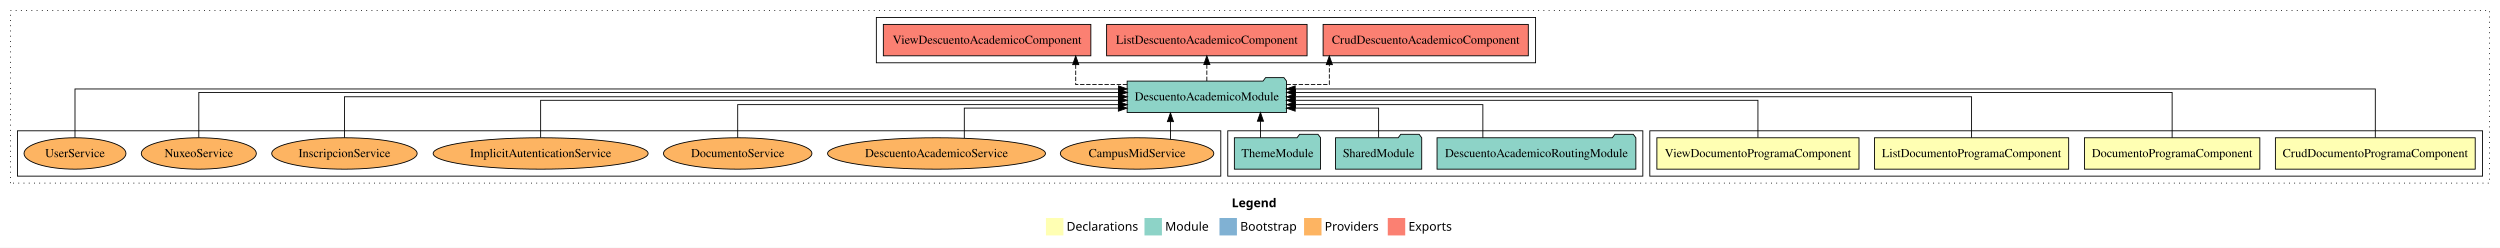
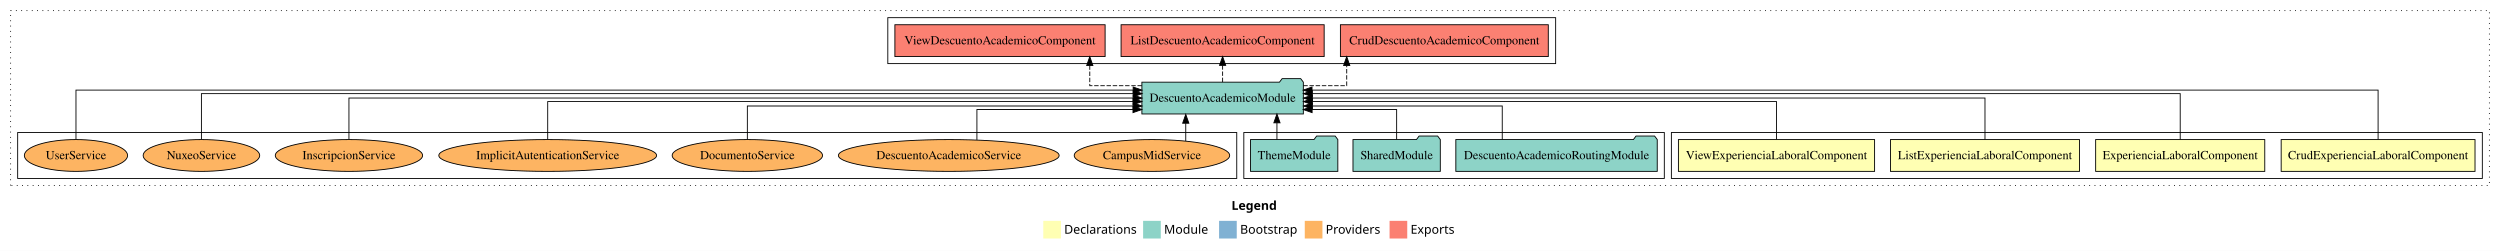
- <svg xmlns="http://www.w3.org/2000/svg" width="2867pt" height="284pt" viewBox="0.00 0.00 2867.00 284.00">
+ <svg xmlns="http://www.w3.org/2000/svg" width="2830pt" height="284pt" viewBox="0.00 0.00 2830.00 284.00">
  <g id="graph0" class="graph" transform="scale(1 1) rotate(0) translate(4 280)">
-     <polygon fill="#ffffff" stroke="transparent" points="-4,4 -4,-280 2863,-280 2863,4 -4,4" />
-     <text text-anchor="start" x="1408.509" y="-42.4" font-family="sans-serif" font-weight="bold" font-size="14.00" fill="#000000">Legend</text>
-     <polygon fill="#ffffb3" stroke="transparent" points="1195.5,-10 1195.5,-30 1215.5,-30 1215.5,-10 1195.5,-10" />
-     <text text-anchor="start" x="1219.129" y="-15.4" font-family="sans-serif" font-size="14.00" fill="#000000">  Declarations</text>
-     <polygon fill="#8dd3c7" stroke="transparent" points="1308.5,-10 1308.5,-30 1328.5,-30 1328.5,-10 1308.5,-10" />
-     <text text-anchor="start" x="1332.225" y="-15.4" font-family="sans-serif" font-size="14.00" fill="#000000">  Module</text>
-     <polygon fill="#80b1d3" stroke="transparent" points="1394.5,-10 1394.5,-30 1414.5,-30 1414.5,-10 1394.5,-10" />
-     <text text-anchor="start" x="1418.281" y="-15.4" font-family="sans-serif" font-size="14.00" fill="#000000">  Bootstrap</text>
-     <polygon fill="#fdb462" stroke="transparent" points="1491.5,-10 1491.5,-30 1511.5,-30 1511.5,-10 1491.5,-10" />
-     <text text-anchor="start" x="1515.173" y="-15.4" font-family="sans-serif" font-size="14.00" fill="#000000">  Providers</text>
-     <polygon fill="#fb8072" stroke="transparent" points="1587.5,-10 1587.5,-30 1607.5,-30 1607.5,-10 1587.5,-10" />
-     <text text-anchor="start" x="1611.226" y="-15.4" font-family="sans-serif" font-size="14.00" fill="#000000">  Exports</text>
+     <polygon fill="#ffffff" stroke="transparent" points="-4,4 -4,-280 2826,-280 2826,4 -4,4" />
+     <text text-anchor="start" x="1390.009" y="-42.4" font-family="sans-serif" font-weight="bold" font-size="14.00" fill="#000000">Legend</text>
+     <polygon fill="#ffffb3" stroke="transparent" points="1177,-10 1177,-30 1197,-30 1197,-10 1177,-10" />
+     <text text-anchor="start" x="1200.629" y="-15.4" font-family="sans-serif" font-size="14.00" fill="#000000">  Declarations</text>
+     <polygon fill="#8dd3c7" stroke="transparent" points="1290,-10 1290,-30 1310,-30 1310,-10 1290,-10" />
+     <text text-anchor="start" x="1313.725" y="-15.4" font-family="sans-serif" font-size="14.00" fill="#000000">  Module</text>
+     <polygon fill="#80b1d3" stroke="transparent" points="1376,-10 1376,-30 1396,-30 1396,-10 1376,-10" />
+     <text text-anchor="start" x="1399.781" y="-15.4" font-family="sans-serif" font-size="14.00" fill="#000000">  Bootstrap</text>
+     <polygon fill="#fdb462" stroke="transparent" points="1473,-10 1473,-30 1493,-30 1493,-10 1473,-10" />
+     <text text-anchor="start" x="1496.673" y="-15.4" font-family="sans-serif" font-size="14.00" fill="#000000">  Providers</text>
+     <polygon fill="#fb8072" stroke="transparent" points="1569,-10 1569,-30 1589,-30 1589,-10 1569,-10" />
+     <text text-anchor="start" x="1592.726" y="-15.4" font-family="sans-serif" font-size="14.00" fill="#000000">  Exports</text>
    <g id="clust1" class="cluster">
-       <polygon fill="none" stroke="#000000" stroke-dasharray="1,5" points="8,-70 8,-268 2851,-268 2851,-70 8,-70" />
+       <polygon fill="none" stroke="#000000" stroke-dasharray="1,5" points="8,-70 8,-268 2814,-268 2814,-70 8,-70" />
    </g>
    <g id="clust2" class="cluster">
-       <polygon fill="none" stroke="#000000" points="1888,-78 1888,-130 2843,-130 2843,-78 1888,-78" />
+       <polygon fill="none" stroke="#000000" points="1888,-78 1888,-130 2806,-130 2806,-78 1888,-78" />
    </g>
    <g id="clust7" class="cluster">
      <polygon fill="none" stroke="#000000" points="1404,-78 1404,-130 1880,-130 1880,-78 1404,-78" />
    </g>
    <g id="clust8" class="cluster">
      <polygon fill="none" stroke="#000000" points="1001,-208 1001,-260 1757,-260 1757,-208 1001,-208" />
    </g>
    <g id="clust10" class="cluster">
      <polygon fill="none" stroke="#000000" points="16,-78 16,-130 1396,-130 1396,-78 16,-78" />
    </g>
    <g id="node1" class="node">
-       <polygon fill="#ffffb3" stroke="#000000" points="2834.57,-122 2605.43,-122 2605.43,-86 2834.57,-86 2834.57,-122" />
-       <text text-anchor="middle" x="2720" y="-99.8" font-family="Times,serif" font-size="14.00" fill="#000000">CrudDocumentoProgramaComponent</text>
+       <polygon fill="#ffffb3" stroke="#000000" points="2797.716,-122 2578.284,-122 2578.284,-86 2797.716,-86 2797.716,-122" />
+       <text text-anchor="middle" x="2688" y="-99.8" font-family="Times,serif" font-size="14.00" fill="#000000">CrudExperienciaLaboralComponent</text>
    </g>
    <g id="node5" class="node">
      <polygon fill="#8dd3c7" stroke="#000000" points="1471.382,-187 1468.382,-191 1447.382,-191 1444.382,-187 1288.618,-187 1288.618,-151 1471.382,-151 1471.382,-187" />
      <text text-anchor="middle" x="1380" y="-164.8" font-family="Times,serif" font-size="14.00" fill="#000000">DescuentoAcademicoModule</text>
    </g>
    <g id="edge1" class="edge">
-       <path fill="none" stroke="#000000" d="M2720,-122.292C2720,-144.206 2720,-178 2720,-178 2720,-178 1481.313,-178 1481.313,-178" />
-       <polygon fill="#000000" stroke="#000000" points="1481.313,-174.5 1471.313,-178 1481.313,-181.5 1481.313,-174.5" />
+       <path fill="none" stroke="#000000" d="M2688,-122.292C2688,-144.206 2688,-178 2688,-178 2688,-178 1481.197,-178 1481.197,-178" />
+       <polygon fill="#000000" stroke="#000000" points="1481.197,-174.5 1471.197,-178 1481.197,-181.5 1481.197,-174.5" />
    </g>
    <g id="node2" class="node">
-       <polygon fill="#ffffb3" stroke="#000000" points="2587.573,-122 2386.427,-122 2386.427,-86 2587.573,-86 2587.573,-122" />
-       <text text-anchor="middle" x="2487" y="-99.8" font-family="Times,serif" font-size="14.00" fill="#000000">DocumentoProgramaComponent</text>
+       <polygon fill="#ffffb3" stroke="#000000" points="2559.718,-122 2368.282,-122 2368.282,-86 2559.718,-86 2559.718,-122" />
+       <text text-anchor="middle" x="2464" y="-99.8" font-family="Times,serif" font-size="14.00" fill="#000000">ExperienciaLaboralComponent</text>
    </g>
    <g id="edge2" class="edge">
-       <path fill="none" stroke="#000000" d="M2487,-122.027C2487,-142.767 2487,-174 2487,-174 2487,-174 1481.532,-174 1481.532,-174" />
-       <polygon fill="#000000" stroke="#000000" points="1481.532,-170.5 1471.532,-174 1481.532,-177.5 1481.532,-170.5" />
+       <path fill="none" stroke="#000000" d="M2464,-122.027C2464,-142.767 2464,-174 2464,-174 2464,-174 1481.487,-174 1481.487,-174" />
+       <polygon fill="#000000" stroke="#000000" points="1481.487,-170.5 1471.487,-174 1481.487,-177.5 1481.487,-170.5" />
    </g>
    <g id="node3" class="node">
-       <polygon fill="#ffffb3" stroke="#000000" points="2368.351,-122 2145.649,-122 2145.649,-86 2368.351,-86 2368.351,-122" />
-       <text text-anchor="middle" x="2257" y="-99.8" font-family="Times,serif" font-size="14.00" fill="#000000">ListDocumentoProgramaComponent</text>
+       <polygon fill="#ffffb3" stroke="#000000" points="2349.997,-122 2136.003,-122 2136.003,-86 2349.997,-86 2349.997,-122" />
+       <text text-anchor="middle" x="2243" y="-99.8" font-family="Times,serif" font-size="14.00" fill="#000000">ListExperienciaLaboralComponent</text>
    </g>
    <g id="edge3" class="edge">
-       <path fill="none" stroke="#000000" d="M2257,-122.106C2257,-141.339 2257,-169 2257,-169 2257,-169 1481.372,-169 1481.372,-169" />
-       <polygon fill="#000000" stroke="#000000" points="1481.372,-165.5 1471.372,-169 1481.372,-172.5 1481.372,-165.5" />
+       <path fill="none" stroke="#000000" d="M2243,-122.106C2243,-141.339 2243,-169 2243,-169 2243,-169 1481.539,-169 1481.539,-169" />
+       <polygon fill="#000000" stroke="#000000" points="1481.539,-165.5 1471.539,-169 1481.539,-172.5 1481.539,-165.5" />
    </g>
    <g id="node4" class="node">
-       <polygon fill="#ffffb3" stroke="#000000" points="2127.892,-122 1896.108,-122 1896.108,-86 2127.892,-86 2127.892,-122" />
-       <text text-anchor="middle" x="2012" y="-99.8" font-family="Times,serif" font-size="14.00" fill="#000000">ViewDocumentoProgramaComponent</text>
+       <polygon fill="#ffffb3" stroke="#000000" points="2118.037,-122 1895.963,-122 1895.963,-86 2118.037,-86 2118.037,-122" />
+       <text text-anchor="middle" x="2007" y="-99.8" font-family="Times,serif" font-size="14.00" fill="#000000">ViewExperienciaLaboralComponent</text>
    </g>
    <g id="edge4" class="edge">
-       <path fill="none" stroke="#000000" d="M2012,-122.302C2012,-140.27 2012,-165 2012,-165 2012,-165 1481.223,-165 1481.223,-165" />
-       <polygon fill="#000000" stroke="#000000" points="1481.223,-161.5 1471.223,-165 1481.223,-168.5 1481.223,-161.5" />
+       <path fill="none" stroke="#000000" d="M2007,-122.302C2007,-140.27 2007,-165 2007,-165 2007,-165 1481.507,-165 1481.507,-165" />
+       <polygon fill="#000000" stroke="#000000" points="1481.507,-161.5 1471.507,-165 1481.507,-168.5 1481.507,-161.5" />
    </g>
    <g id="node9" class="node">
      <polygon fill="#fb8072" stroke="#000000" points="1748.662,-252 1513.338,-252 1513.338,-216 1748.662,-216 1748.662,-252" />
      <text text-anchor="middle" x="1631" y="-229.8" font-family="Times,serif" font-size="14.00" fill="#000000">CrudDescuentoAcademicoComponent </text>
    </g>
    <g id="edge8" class="edge">
      <path fill="none" stroke="#000000" stroke-dasharray="5,2" d="M1471.346,-183C1498.178,-183 1520.479,-183 1520.479,-183 1520.479,-183 1520.479,-205.876 1520.479,-205.876" />
      <polygon fill="#000000" stroke="#000000" points="1516.979,-205.876 1520.479,-215.876 1523.979,-205.876 1516.979,-205.876" />
    </g>
    <g id="node10" class="node">
      <polygon fill="#fb8072" stroke="#000000" points="1494.943,-252 1265.057,-252 1265.057,-216 1494.943,-216 1494.943,-252" />
      <text text-anchor="middle" x="1380" y="-229.8" font-family="Times,serif" font-size="14.00" fill="#000000">ListDescuentoAcademicoComponent </text>
    </g>
    <g id="edge9" class="edge">
      <path fill="none" stroke="#000000" stroke-dasharray="5,2" d="M1380,-187.106C1380,-187.106 1380,-205.991 1380,-205.991" />
      <polygon fill="#000000" stroke="#000000" points="1376.5,-205.991 1380,-215.991 1383.5,-205.991 1376.5,-205.991" />
    </g>
    <g id="node11" class="node">
      <polygon fill="#fb8072" stroke="#000000" points="1246.983,-252 1009.017,-252 1009.017,-216 1246.983,-216 1246.983,-252" />
      <text text-anchor="middle" x="1128" y="-229.8" font-family="Times,serif" font-size="14.00" fill="#000000">ViewDescuentoAcademicoComponent </text>
    </g>
    <g id="edge10" class="edge">
      <path fill="none" stroke="#000000" stroke-dasharray="5,2" d="M1288.626,-183C1257.138,-183 1229.626,-183 1229.626,-183 1229.626,-183 1229.626,-205.876 1229.626,-205.876" />
      <polygon fill="#000000" stroke="#000000" points="1226.126,-205.876 1229.626,-215.876 1233.126,-205.876 1226.126,-205.876" />
    </g>
    <g id="node6" class="node">
      <polygon fill="#8dd3c7" stroke="#000000" points="1872,-122 1869,-126 1848,-126 1845,-122 1644,-122 1644,-86 1872,-86 1872,-122" />
      <text text-anchor="middle" x="1758" y="-99.8" font-family="Times,serif" font-size="14.00" fill="#000000">DescuentoAcademicoRoutingModule</text>
    </g>
    <g id="edge5" class="edge">
      <path fill="none" stroke="#000000" d="M1696.541,-122.027C1696.541,-138.398 1696.541,-160 1696.541,-160 1696.541,-160 1481.557,-160 1481.557,-160" />
      <polygon fill="#000000" stroke="#000000" points="1481.557,-156.5 1471.557,-160 1481.557,-163.5 1481.557,-156.5" />
    </g>
    <g id="node7" class="node">
      <polygon fill="#8dd3c7" stroke="#000000" points="1626.423,-122 1623.423,-126 1602.423,-126 1599.423,-122 1527.577,-122 1527.577,-86 1626.423,-86 1626.423,-122" />
      <text text-anchor="middle" x="1577" y="-99.8" font-family="Times,serif" font-size="14.00" fill="#000000">SharedModule</text>
    </g>
    <g id="edge6" class="edge">
      <path fill="none" stroke="#000000" d="M1577,-122.187C1577,-137.182 1577,-156 1577,-156 1577,-156 1481.291,-156 1481.291,-156" />
      <polygon fill="#000000" stroke="#000000" points="1481.291,-152.5 1471.291,-156 1481.291,-159.5 1481.291,-152.5" />
    </g>
    <g id="node8" class="node">
      <polygon fill="#8dd3c7" stroke="#000000" points="1510.423,-122 1507.423,-126 1486.423,-126 1483.423,-122 1411.577,-122 1411.577,-86 1510.423,-86 1510.423,-122" />
      <text text-anchor="middle" x="1461" y="-99.8" font-family="Times,serif" font-size="14.00" fill="#000000">ThemeModule</text>
    </g>
    <g id="edge7" class="edge">
      <path fill="none" stroke="#000000" d="M1441.49,-122.106C1441.49,-122.106 1441.49,-140.991 1441.49,-140.991" />
      <polygon fill="#000000" stroke="#000000" points="1437.99,-140.991 1441.49,-150.991 1444.99,-140.991 1437.99,-140.991" />
    </g>
    <g id="node12" class="node">
      <ellipse fill="#fdb462" stroke="#000000" cx="1300" cy="-104" rx="87.98" ry="18" />
      <text text-anchor="middle" x="1300" y="-99.8" font-family="Times,serif" font-size="14.00" fill="#000000">CampusMidService</text>
    </g>
    <g id="edge11" class="edge">
      <path fill="none" stroke="#000000" d="M1338.274,-120.402C1338.274,-120.402 1338.274,-140.537 1338.274,-140.537" />
      <polygon fill="#000000" stroke="#000000" points="1334.774,-140.537 1338.274,-150.537 1341.774,-140.537 1334.774,-140.537" />
    </g>
    <g id="node13" class="node">
      <ellipse fill="#fdb462" stroke="#000000" cx="1070" cy="-104" rx="124.938" ry="18" />
      <text text-anchor="middle" x="1070" y="-99.8" font-family="Times,serif" font-size="14.00" fill="#000000">DescuentoAcademicoService</text>
    </g>
    <g id="edge12" class="edge">
      <path fill="none" stroke="#000000" d="M1101.864,-121.605C1101.864,-136.69 1101.864,-156 1101.864,-156 1101.864,-156 1278.543,-156 1278.543,-156" />
      <polygon fill="#000000" stroke="#000000" points="1278.543,-159.5 1288.543,-156 1278.543,-152.5 1278.543,-159.5" />
    </g>
    <g id="node14" class="node">
      <ellipse fill="#fdb462" stroke="#000000" cx="842" cy="-104" rx="85.093" ry="18" />
      <text text-anchor="middle" x="842" y="-99.8" font-family="Times,serif" font-size="14.00" fill="#000000">DocumentoService</text>
    </g>
    <g id="edge13" class="edge">
      <path fill="none" stroke="#000000" d="M842,-122.027C842,-138.398 842,-160 842,-160 842,-160 1278.736,-160 1278.736,-160" />
      <polygon fill="#000000" stroke="#000000" points="1278.736,-163.5 1288.736,-160 1278.736,-156.5 1278.736,-163.5" />
    </g>
    <g id="node15" class="node">
      <ellipse fill="#fdb462" stroke="#000000" cx="616" cy="-104" rx="123.265" ry="18" />
      <text text-anchor="middle" x="616" y="-99.8" font-family="Times,serif" font-size="14.00" fill="#000000">ImplicitAutenticationService</text>
    </g>
    <g id="edge14" class="edge">
      <path fill="none" stroke="#000000" d="M616,-122.302C616,-140.27 616,-165 616,-165 616,-165 1278.603,-165 1278.603,-165" />
      <polygon fill="#000000" stroke="#000000" points="1278.603,-168.5 1288.603,-165 1278.603,-161.5 1278.603,-168.5" />
    </g>
    <g id="node16" class="node">
      <ellipse fill="#fdb462" stroke="#000000" cx="391" cy="-104" rx="83.364" ry="18" />
      <text text-anchor="middle" x="391" y="-99.8" font-family="Times,serif" font-size="14.00" fill="#000000">InscripcionService</text>
    </g>
    <g id="edge15" class="edge">
      <path fill="none" stroke="#000000" d="M391,-122.106C391,-141.339 391,-169 391,-169 391,-169 1278.73,-169 1278.73,-169" />
      <polygon fill="#000000" stroke="#000000" points="1278.73,-172.5 1288.73,-169 1278.73,-165.5 1278.73,-172.5" />
    </g>
    <g id="node17" class="node">
      <ellipse fill="#fdb462" stroke="#000000" cx="224" cy="-104" rx="65.972" ry="18" />
      <text text-anchor="middle" x="224" y="-99.8" font-family="Times,serif" font-size="14.00" fill="#000000">NuxeoService</text>
    </g>
    <g id="edge16" class="edge">
      <path fill="none" stroke="#000000" d="M224,-122.027C224,-142.767 224,-174 224,-174 224,-174 1278.808,-174 1278.808,-174" />
      <polygon fill="#000000" stroke="#000000" points="1278.808,-177.5 1288.808,-174 1278.808,-170.5 1278.808,-177.5" />
    </g>
    <g id="node18" class="node">
      <ellipse fill="#fdb462" stroke="#000000" cx="82" cy="-104" rx="58.441" ry="18" />
      <text text-anchor="middle" x="82" y="-99.8" font-family="Times,serif" font-size="14.00" fill="#000000">UserService</text>
    </g>
    <g id="edge17" class="edge">
      <path fill="none" stroke="#000000" d="M82,-122.292C82,-144.206 82,-178 82,-178 82,-178 1278.727,-178 1278.727,-178" />
      <polygon fill="#000000" stroke="#000000" points="1278.727,-181.5 1288.727,-178 1278.727,-174.5 1278.727,-181.5" />
    </g>
  </g>
</svg>
